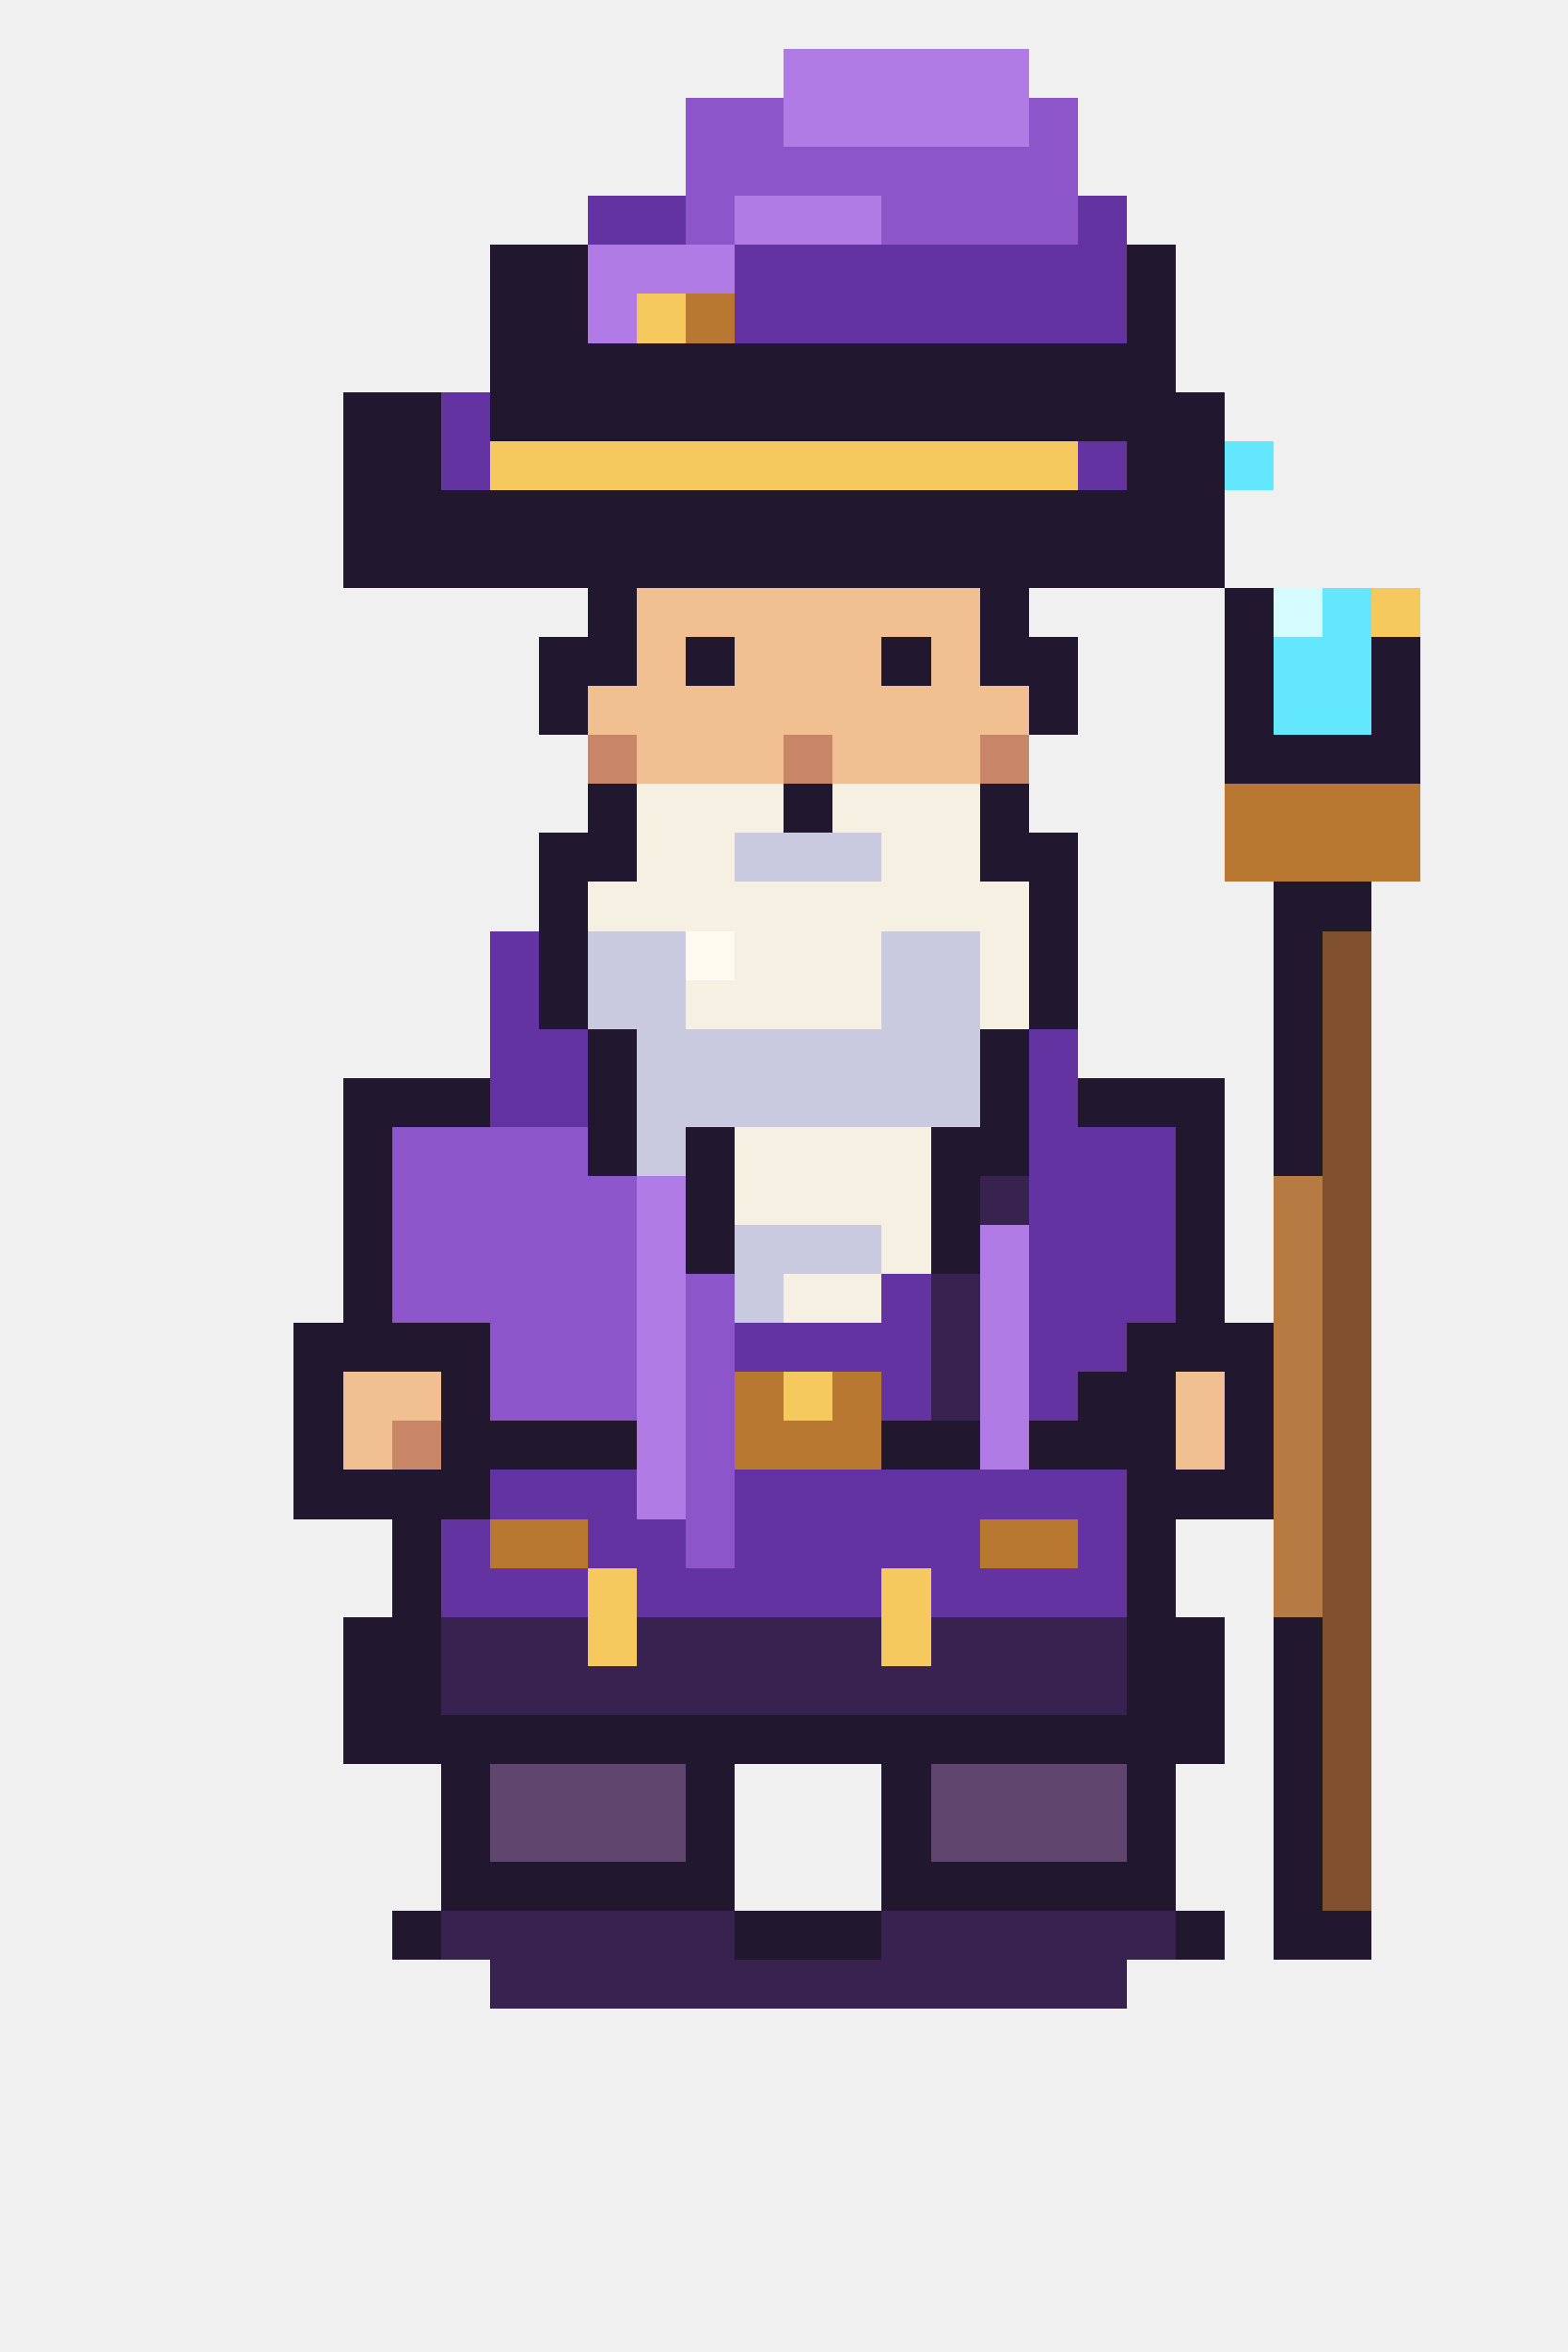
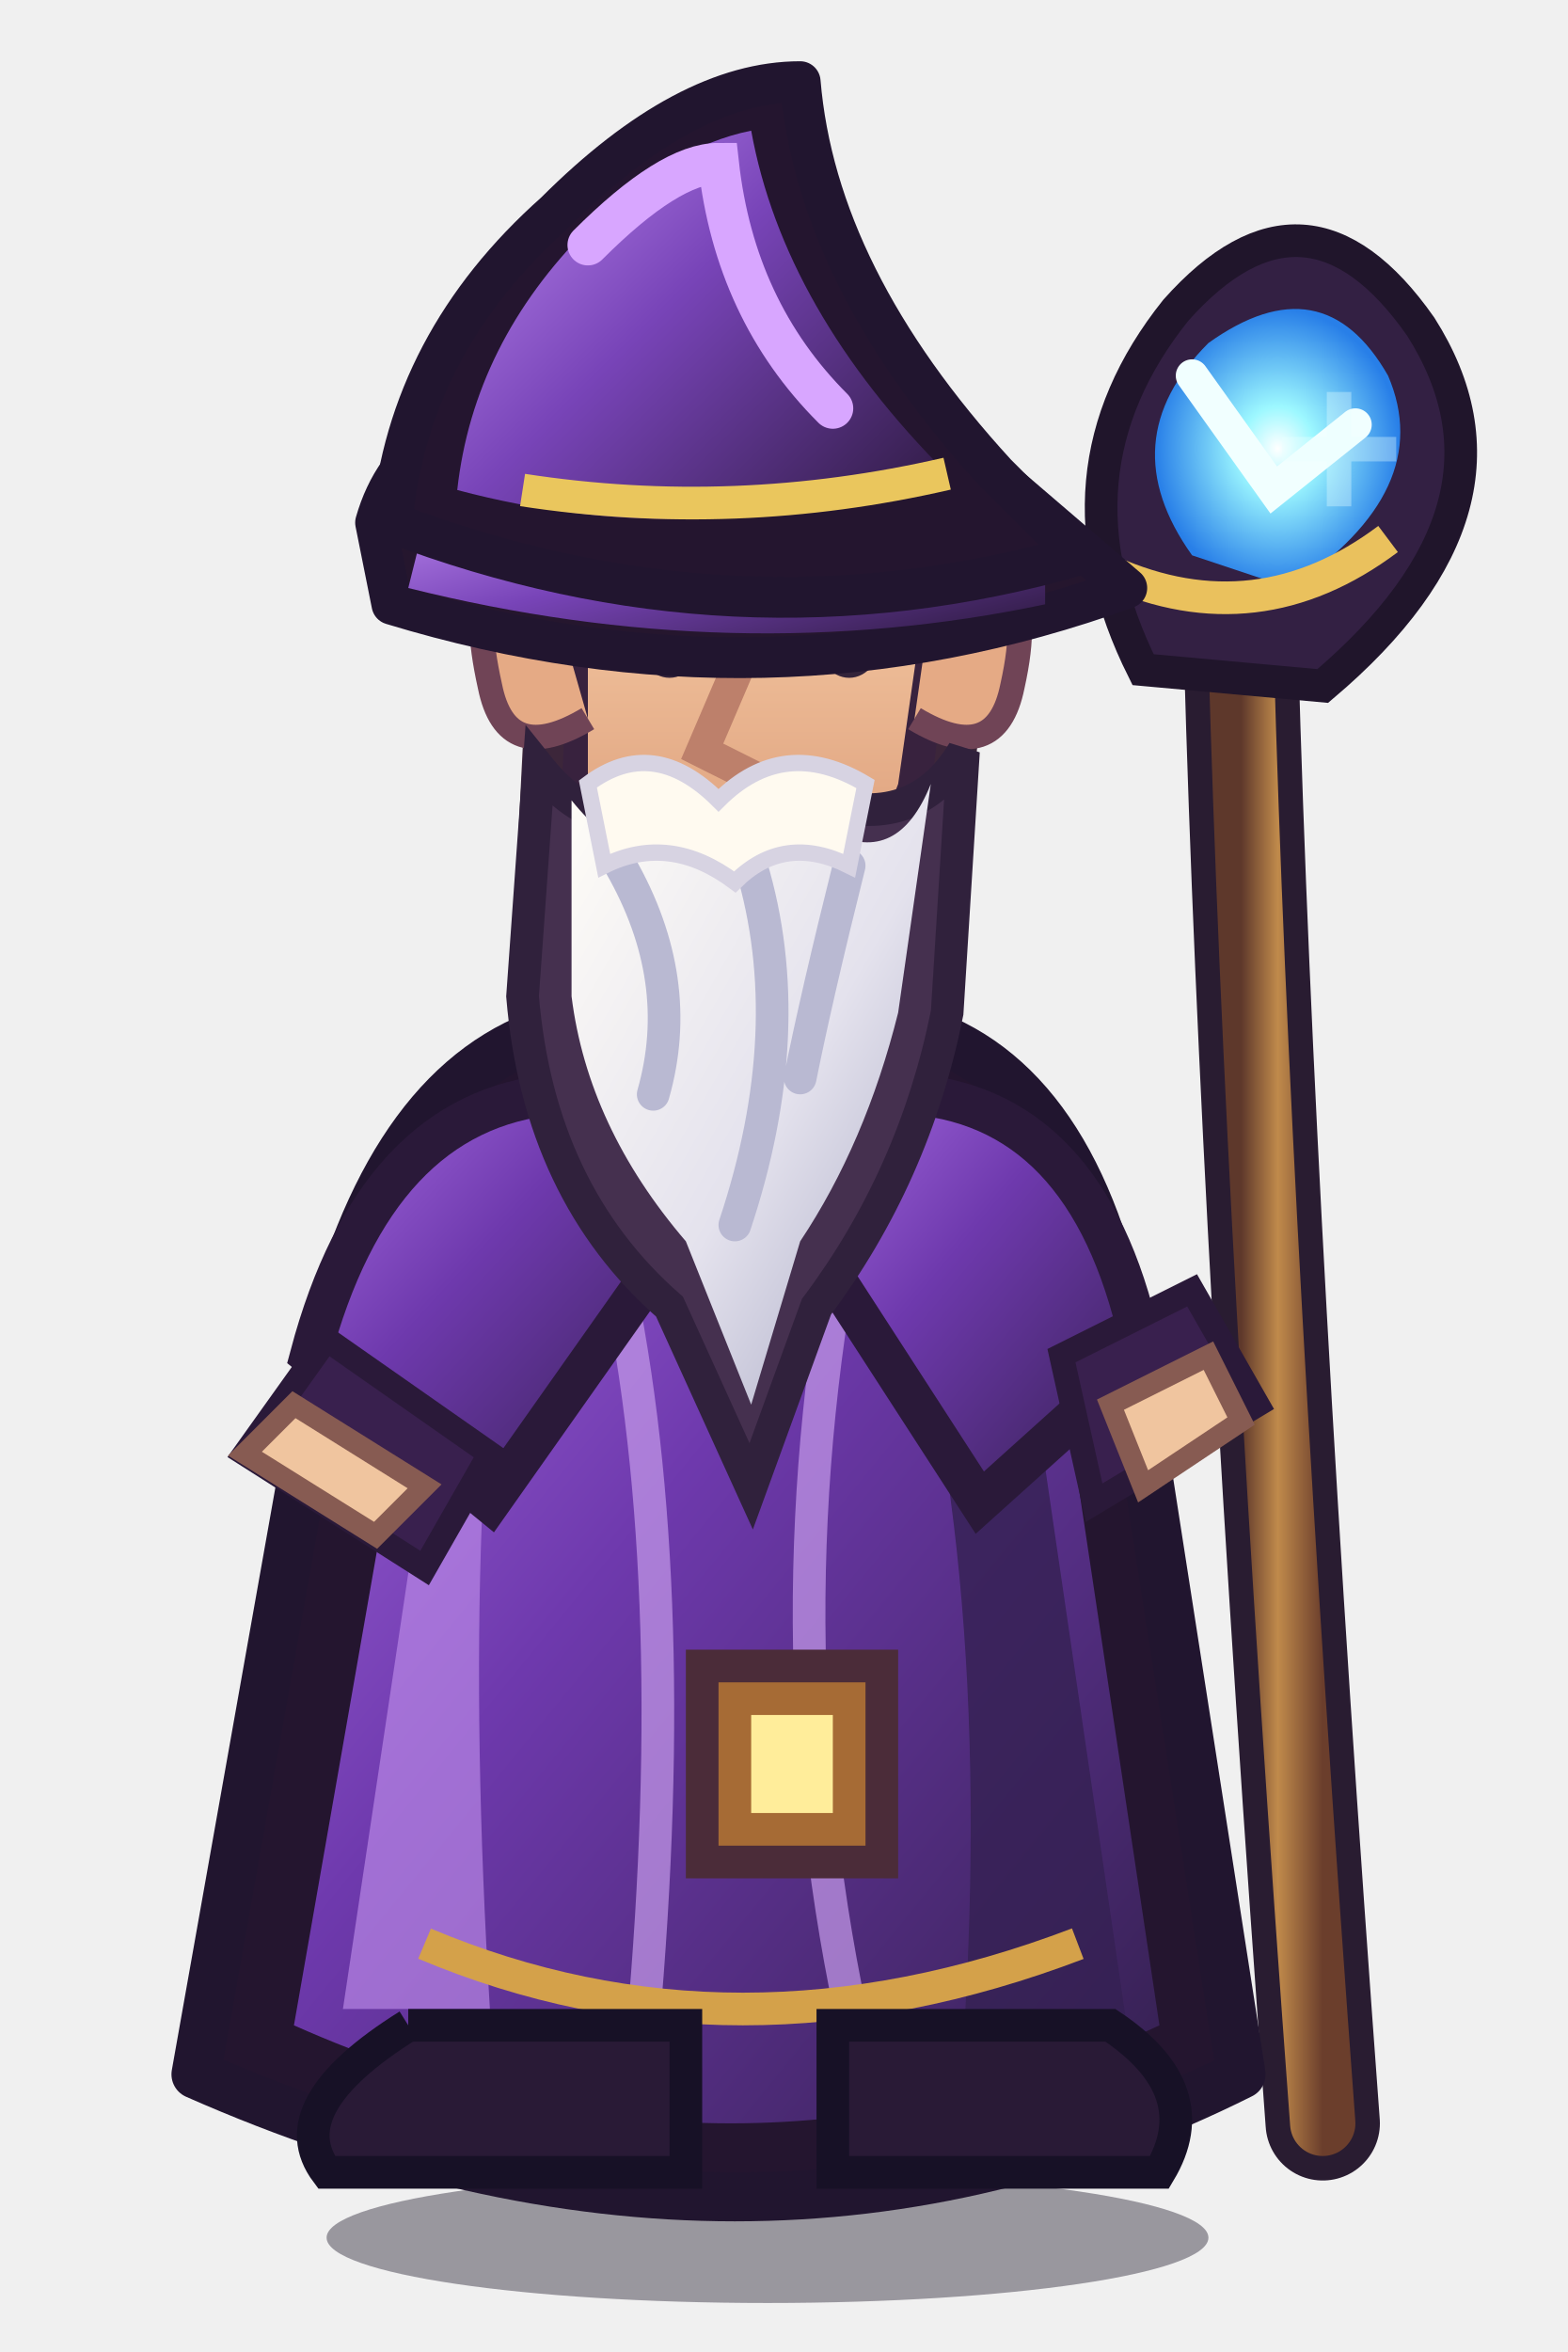
- <svg xmlns="http://www.w3.org/2000/svg" width="32" height="48" viewBox="0 0 32 48" shape-rendering="crispEdges" role="img" aria-label="idle wizard frame 2">
-   <rect x="26" y="17" width="2" height="23" fill="#21172e" />
-   <rect x="27" y="19" width="1" height="20" fill="#80502e" />
-   <rect x="26" y="24" width="1" height="9" fill="#b57b43" />
-   <rect x="25" y="15" width="4" height="3" fill="#b97832" />
-   <rect x="25" y="12" width="4" height="4" fill="#21172e" />
-   <rect x="26" y="12" width="2" height="3" fill="#63e6ff" />
-   <rect x="26" y="12" width="1" height="1" fill="#d5fbff" />
-   <rect x="8" y="39" width="17" height="1" fill="#21172e" />
-   <rect x="10" y="40" width="13" height="1" fill="#38224f" />
-   <rect x="11" y="17" width="10" height="3" fill="#21172e" />
-   <rect x="10" y="19" width="12" height="3" fill="#6333a1" />
-   <rect x="8" y="22" width="16" height="9" fill="#21172e" />
-   <rect x="9" y="22" width="14" height="8" fill="#6333a1" />
-   <rect x="10" y="23" width="3" height="7" fill="#8c55ca" />
-   <rect x="19" y="23" width="2" height="7" fill="#38224f" />
-   <rect x="8" y="29" width="16" height="6" fill="#21172e" />
-   <rect x="9" y="30" width="14" height="4" fill="#6333a1" />
-   <rect x="7" y="33" width="18" height="3" fill="#21172e" />
-   <rect x="9" y="33" width="14" height="2" fill="#38224f" />
-   <rect x="13" y="23" width="1" height="8" fill="#b07be5" />
-   <rect x="14" y="26" width="1" height="6" fill="#8c55ca" />
-   <rect x="20" y="25" width="1" height="5" fill="#b07be5" />
-   <rect x="10" y="31" width="2" height="1" fill="#b97832" />
-   <rect x="12" y="32" width="1" height="2" fill="#f5c95e" />
-   <rect x="18" y="32" width="1" height="2" fill="#f5c95e" />
-   <rect x="20" y="31" width="2" height="1" fill="#b97832" />
-   <rect x="15" y="28" width="3" height="2" fill="#b97832" />
-   <rect x="16" y="28" width="1" height="1" fill="#f5c95e" />
-   <rect x="7" y="22" width="3" height="7" fill="#21172e" />
-   <rect x="8" y="23" width="2" height="5" fill="#8c55ca" />
-   <rect x="6" y="27" width="4" height="4" fill="#21172e" />
-   <rect x="7" y="28" width="2" height="2" fill="#f0bf92" />
-   <rect x="8" y="29" width="1" height="1" fill="#c98568" />
-   <rect x="22" y="22" width="3" height="7" fill="#21172e" />
-   <rect x="22" y="23" width="2" height="5" fill="#6333a1" />
-   <rect x="23" y="27" width="3" height="4" fill="#21172e" />
-   <rect x="24" y="28" width="1" height="2" fill="#f0bf92" />
-   <rect x="12" y="10" width="9" height="8" fill="#21172e" />
-   <rect x="13" y="11" width="7" height="6" fill="#f0bf92" />
-   <rect x="12" y="13" width="1" height="3" fill="#c98568" />
-   <rect x="20" y="13" width="1" height="3" fill="#c98568" />
-   <rect x="14" y="13" width="1" height="1" fill="#21172e" />
-   <rect x="18" y="13" width="1" height="1" fill="#21172e" />
-   <rect x="16" y="15" width="1" height="1" fill="#c98568" />
-   <rect x="11" y="13" width="2" height="2" fill="#21172e" />
-   <rect x="12" y="14" width="1" height="1" fill="#f0bf92" />
-   <rect x="20" y="13" width="2" height="2" fill="#21172e" />
-   <rect x="20" y="14" width="1" height="1" fill="#f0bf92" />
-   <rect x="12" y="16" width="9" height="3" fill="#21172e" />
-   <rect x="11" y="17" width="11" height="4" fill="#21172e" />
-   <rect x="12" y="18" width="9" height="4" fill="#f6f0e3" />
-   <rect x="13" y="17" width="7" height="2" fill="#f6f0e3" />
-   <rect x="12" y="21" width="9" height="3" fill="#21172e" />
-   <rect x="13" y="21" width="7" height="3" fill="#c9c9df" />
-   <rect x="14" y="23" width="6" height="3" fill="#21172e" />
-   <rect x="15" y="23" width="4" height="3" fill="#f6f0e3" />
-   <rect x="15" y="25" width="3" height="2" fill="#c9c9df" />
-   <rect x="16" y="26" width="2" height="1" fill="#f6f0e3" />
-   <rect x="12" y="19" width="2" height="2" fill="#c9c9df" />
-   <rect x="18" y="19" width="2" height="2" fill="#c9c9df" />
-   <rect x="14" y="19" width="1" height="1" fill="#fffaf0" />
-   <rect x="13" y="16" width="3" height="2" fill="#f6f0e3" />
-   <rect x="17" y="16" width="3" height="2" fill="#f6f0e3" />
-   <rect x="15" y="17" width="3" height="1" fill="#c9c9df" />
-   <rect x="7" y="8" width="18" height="4" fill="#21172e" />
-   <rect x="9" y="8" width="14" height="2" fill="#6333a1" />
-   <rect x="10" y="9" width="12" height="1" fill="#f5c95e" />
-   <rect x="10" y="5" width="14" height="4" fill="#21172e" />
-   <rect x="12" y="4" width="11" height="3" fill="#6333a1" />
-   <rect x="14" y="2" width="8" height="3" fill="#8c55ca" />
-   <rect x="16" y="1" width="5" height="2" fill="#b07be5" />
-   <rect x="12" y="5" width="3" height="2" fill="#b07be5" />
-   <rect x="15" y="4" width="3" height="1" fill="#b07be5" />
-   <rect x="18" y="5" width="2" height="2" fill="#6333a1" />
-   <rect x="13" y="6" width="2" height="1" fill="#f5c95e" />
-   <rect x="14" y="6" width="1" height="1" fill="#b97832" />
-   <rect x="9" y="36" width="6" height="4" fill="#21172e" />
-   <rect x="10" y="36" width="4" height="2" fill="#60456f" />
-   <rect x="9" y="39" width="6" height="1" fill="#38224f" />
-   <rect x="18" y="36" width="6" height="4" fill="#21172e" />
-   <rect x="19" y="36" width="4" height="2" fill="#60456f" />
-   <rect x="18" y="39" width="6" height="1" fill="#38224f" />
-   <rect x="25" y="9" width="1" height="1" fill="#63e6ff" />
-   <rect x="28" y="12" width="1" height="1" fill="#f5c95e" />
+ <svg xmlns="http://www.w3.org/2000/svg" width="96" height="144" viewBox="0 0 96 144" role="img" aria-label="Elder wizard idle frame 2">
+   <defs>
+     <linearGradient id="robe" x1="0" y1="0" x2="1" y2="1">
+       <stop stop-color="#a66be2" />
+       <stop offset=".42" stop-color="#6e39ad" />
+       <stop offset="1" stop-color="#34204f" />
+     </linearGradient>
+     <linearGradient id="hat" x1="0" y1="0" x2="1" y2=".8">
+       <stop stop-color="#bd8af1" />
+       <stop offset=".48" stop-color="#7844b8" />
+       <stop offset="1" stop-color="#382051" />
+     </linearGradient>
+     <linearGradient id="beard" x1="0" y1="0" x2="1" y2="1">
+       <stop stop-color="#fffdf7" />
+       <stop offset=".55" stop-color="#e4e2ed" />
+       <stop offset="1" stop-color="#a5a6c2" />
+     </linearGradient>
+     <linearGradient id="skin" x1="0" y1="0" x2="0" y2="1">
+       <stop stop-color="#ffdbb4" />
+       <stop offset="1" stop-color="#d99875" />
+     </linearGradient>
+     <radialGradient id="gem">
+       <stop stop-color="#fff" />
+       <stop offset=".3" stop-color="#9df8ff" />
+       <stop offset="1" stop-color="#287fe8" />
+     </radialGradient>
+     <linearGradient id="wood" x1="0" y1="0" x2="1" y2="0">
+       <stop stop-color="#5e382b" />
+       <stop offset=".45" stop-color="#c08a4b" />
+       <stop offset="1" stop-color="#6b3e2c" />
+     </linearGradient>
+   </defs>
+   <ellipse cx="47" cy="137" rx="27" ry="4" fill="#171124" opacity=".4" />
+   <path d="M76 40Q77 76 81 130" fill="none" stroke="#291c31" stroke-width="7" stroke-linecap="round" />
+   <path d="M76 40Q77 76 81 130" fill="none" stroke="url(#wood)" stroke-width="4" stroke-linecap="round" />
+   <path d="M70 41Q64 29 72 19Q80 10 87 20Q94 31 81 42Z" fill="#332043" stroke="#20152b" stroke-width="2" />
+   <path d="M73 34Q68 27 74 21Q81 16 85 23Q88 30 79 36Z" fill="url(#gem)" />
+   <path d="M73 23l5 7 5-4" fill="none" stroke="#f1ffff" stroke-width="2" stroke-linecap="round" />
+   <path d="M68 35Q77 39 85 33" fill="none" stroke="#eac15d" stroke-width="2" />
+   <path d="M34 63Q24 66 20 82L12 127Q46 142 76 127L69 82Q66 66 56 63Z" fill="#24152f" stroke="#21152f" stroke-width="3" stroke-linejoin="round" />
+   <path d="M35 65Q27 70 25 84L18 124Q45 136 71 124L65 84Q62 70 55 65Z" fill="url(#robe)" />
+   <path d="M32 70Q28 90 30 123L21 123L27 83Z" fill="#bd8ce9" opacity=".65" />
+   <path d="M54 73Q61 94 59 125L69 124L63 83Z" fill="#342052" opacity=".8" />
+   <path d="M38 79Q42 99 39 128M51 80Q47 106 54 131" fill="none" stroke="#c49ae9" stroke-width="2" opacity=".7" />
+   <path d="M26 119Q45 127 66 119" fill="none" stroke="#d4a14a" stroke-width="2" />
+   <path d="M43 102h11v12H43z" fill="#a66b35" stroke="#4b2c39" stroke-width="2" />
+   <path d="M46 105h5v6h-5z" fill="#ffed9a" />
+   <path d="M34 67Q23 68 19 83L30 92L42 75Z" fill="url(#robe)" stroke="#2a1939" stroke-width="2.5" />
+   <path d="M56 67Q67 68 70 83L60 92L49 75Z" fill="url(#robe)" stroke="#2a1939" stroke-width="2.5" />
+   <path d="M20 82l10 7-4 7-11-7zM65 83l8-4 4 7-10 6z" fill="#39204e" stroke="#2a1939" stroke-width="1.5" />
+   <path d="M18 86l8 5-3 3-8-5zM68 86l6-3 2 4-6 4z" fill="#f0c59f" stroke="#875b52" stroke-width="1.3" />
+   <path d="M34 31Q33 22 45 21Q58 21 60 33L58 51Q54 61 46 62Q36 60 33 51Z" fill="#38223e" stroke="#3c263a" stroke-width="2.5" />
+   <path d="M36 32Q36 25 46 25Q56 25 57 34L55 48Q52 56 46 57Q38 55 36 48Z" fill="url(#skin)" />
+   <path d="M34 37Q28 33 30 42Q31 47 36 44M57 37Q64 33 62 42Q61 47 56 44" fill="#e5aa85" stroke="#704456" stroke-width="1.5" />
+   <path d="M37 35q4-3 8 0M48 35q4-3 7 0" fill="none" stroke="#756071" stroke-width="2.3" stroke-linecap="round" />
+   <ellipse cx="41" cy="39" rx="2" ry="2.5" fill="#33233a" />
+   <ellipse cx="52" cy="39" rx="2" ry="2.5" fill="#33233a" />
+   <circle cx="41.5" cy="38.5" r=".7" fill="#fff" />
+   <circle cx="52.5" cy="38.5" r=".7" fill="#fff" />
+   <path d="M46 39l-3 7 4 2" fill="none" stroke="#bd806b" stroke-width="2" stroke-linecap="round" />
+   <path d="M33 47Q37 52 42 49Q46 53 50 49Q56 51 59 46L58 62Q56 72 50 80L46 91L41 80Q33 73 32 61Z" fill="#45304f" stroke="#30213c" stroke-width="2" />
+   <path d="M35 49Q39 54 43 51Q47 54 51 51Q55 53 57 48L55 62Q53 70 49 76L46 86L42 76Q36 69 35 61Z" fill="url(#beard)" />
+   <path d="M38 53Q42 60 40 67M46 53Q49 63 45 75M52 53Q50 61 49 66" fill="none" stroke="#b9b9d2" stroke-width="2" stroke-linecap="round" />
+   <path d="M36 48Q40 45 44 49Q48 45 53 48L52 53Q48 51 45 54Q41 51 37 53Z" fill="#fffaf0" stroke="#d7d3e2" stroke-width="1" />
+   <path d="M23 32Q25 25 34 25L62 30L69 36Q47 44 24 37Z" fill="#25162e" stroke="#21152f" stroke-width="2.5" stroke-linejoin="round" />
+   <path d="M26 32Q42 28 64 34L64 37Q45 41 25 36Z" fill="url(#hat)" />
+   <path d="M29 33Q46 36 61 34" fill="none" stroke="#f2c65a" stroke-width="2" />
+   <path d="M24 32Q25 21 34 13Q42 5 49 5Q50 17 61 29L66 34Q45 40 24 32Z" fill="#24152f" stroke="#21152f" stroke-width="2.5" stroke-linejoin="round" />
+   <path d="M28 30Q29 21 36 14Q41 9 46 8Q48 19 58 29Q43 34 28 30Z" fill="url(#hat)" />
+   <path d="M36 15Q41 10 44 10Q45 19 51 25" fill="none" stroke="#d8a6ff" stroke-width="2.5" stroke-linecap="round" />
+   <path d="M32 30Q45 32 58 29" fill="none" stroke="#eac65d" stroke-width="2" />
+   <path d="M25 124h17v9H20q-3-4 5-9M51 124h17q6 4 3 9H51z" fill="#291a36" stroke="#171126" stroke-width="2" />
+   <g fill="#b8f7ff">
+     <path d="M82 24v7m-3.5-3.5h7" stroke="#e9ffff" stroke-width="1.5" opacity="0.35" />
+   </g>
</svg>
